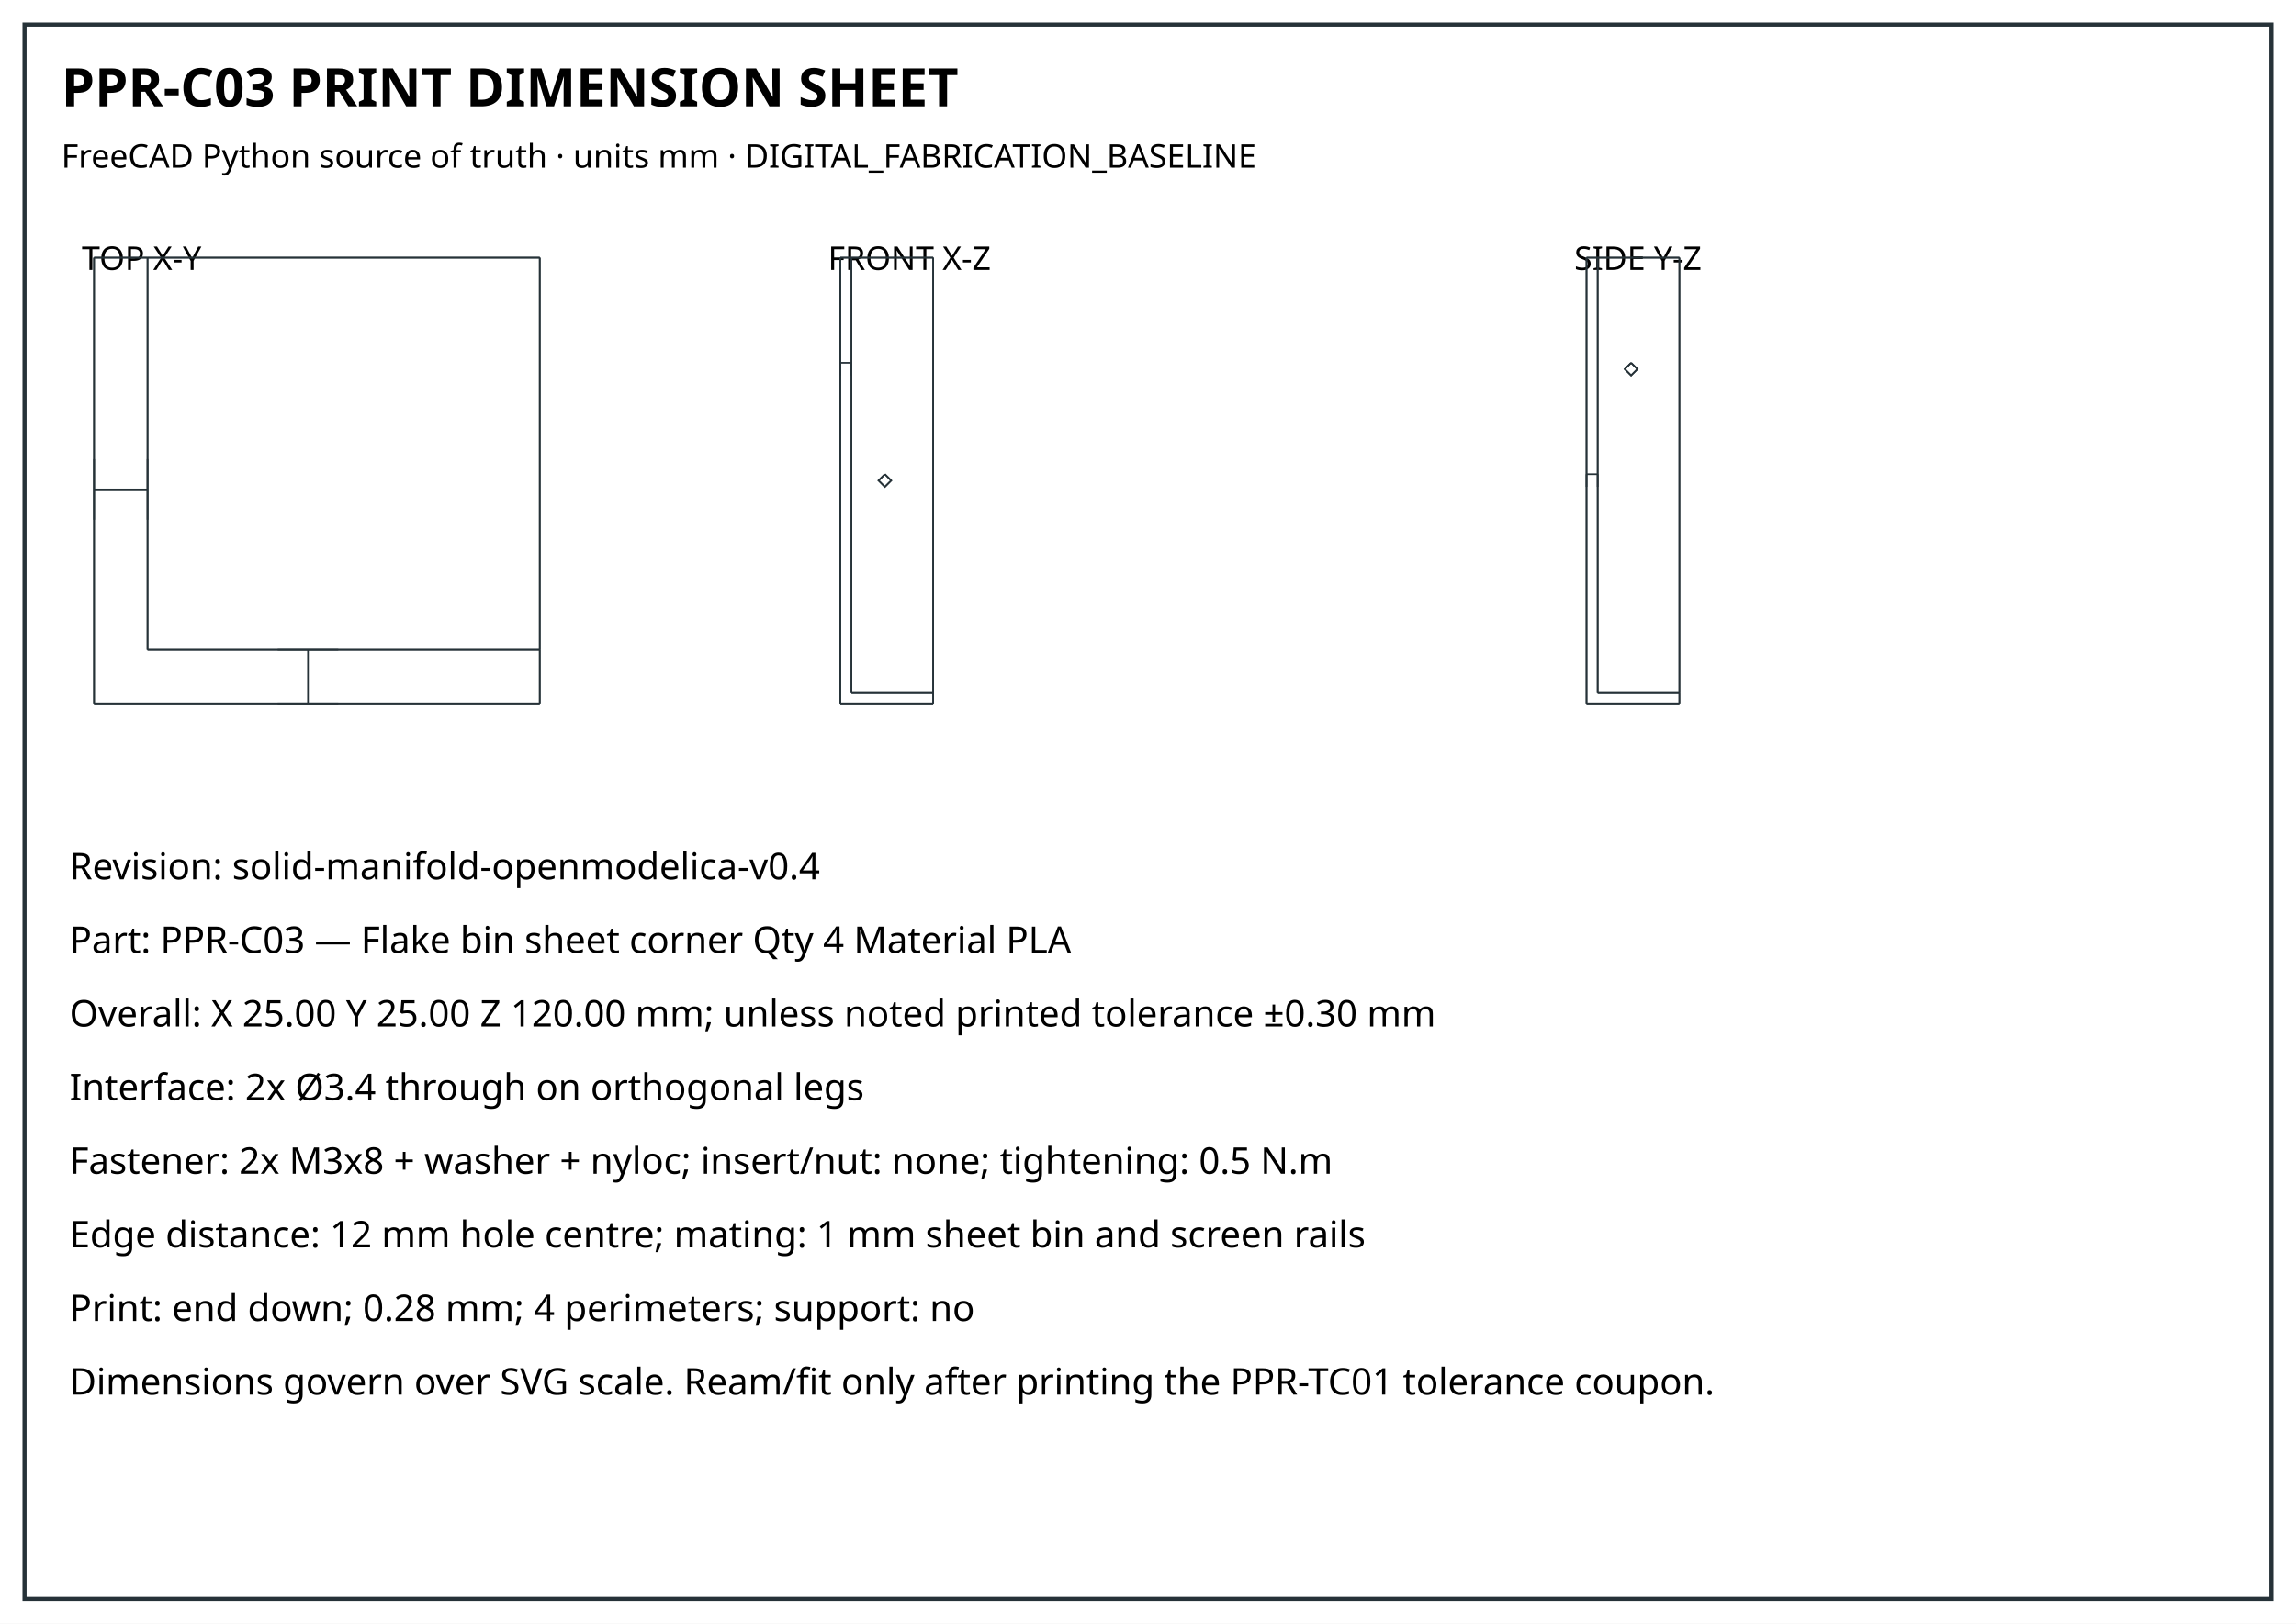
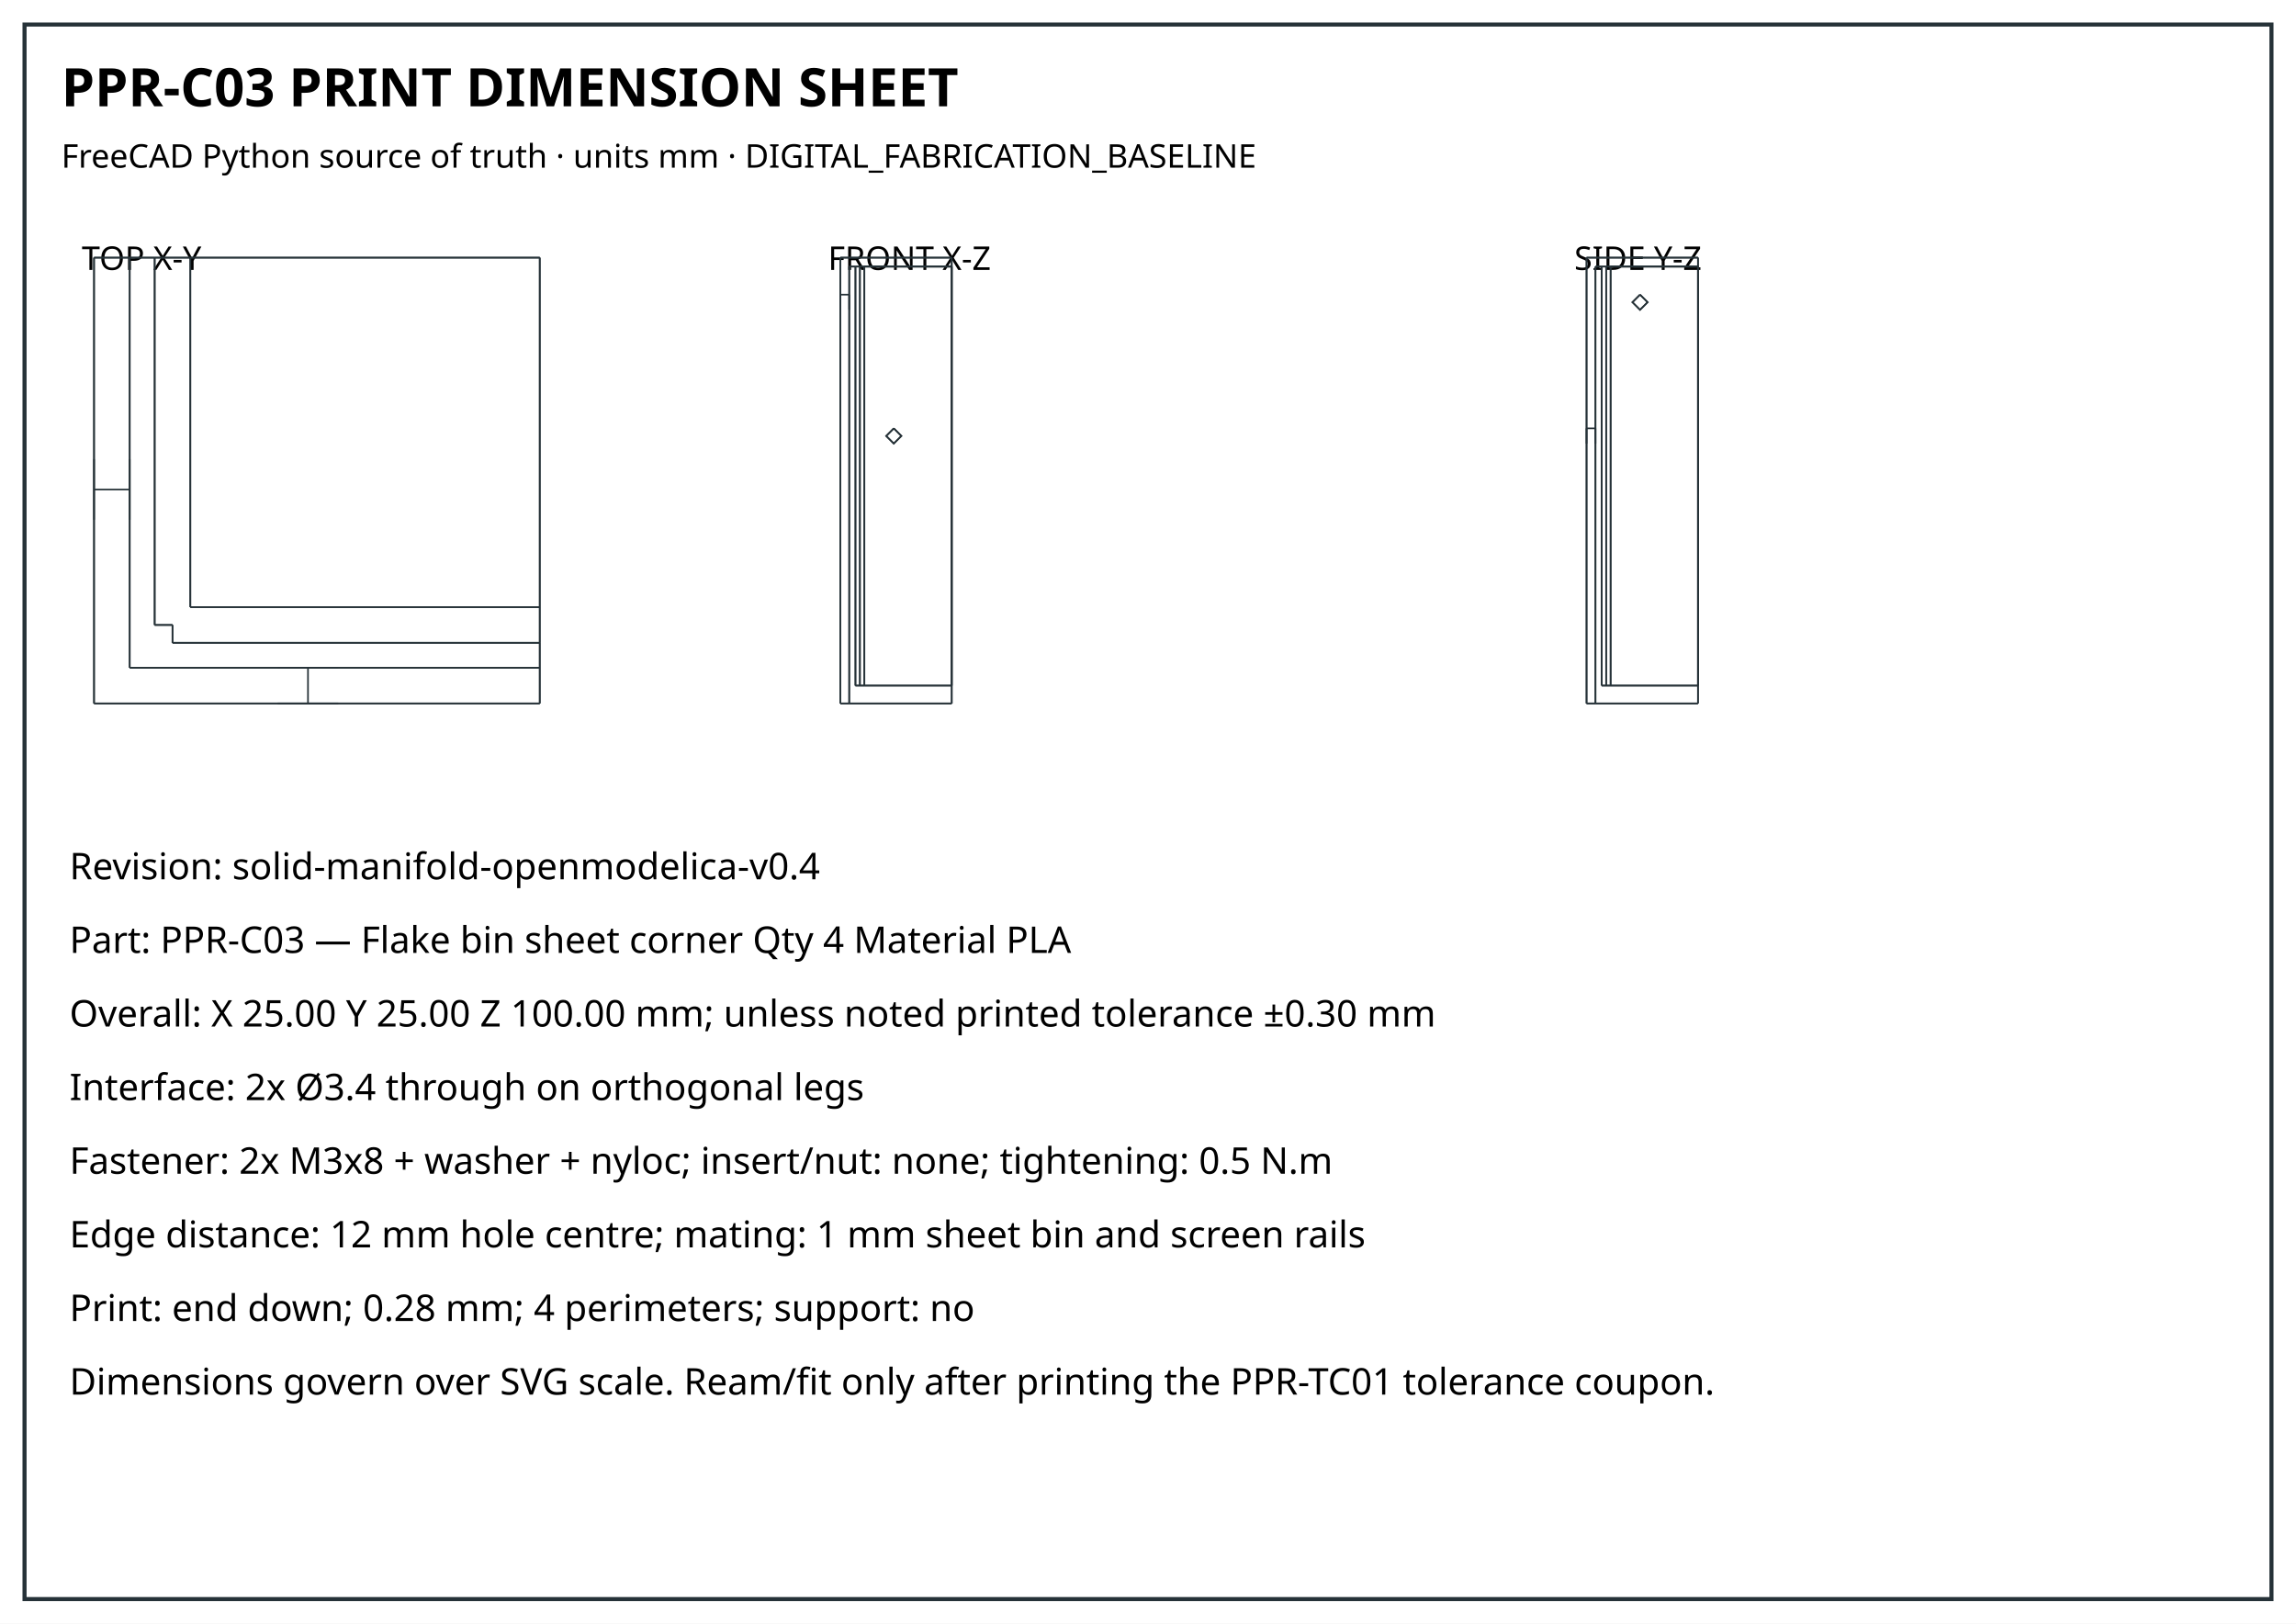
<svg xmlns="http://www.w3.org/2000/svg" width="1123" height="794" viewBox="0 0 1123 794">
  <rect width="1123" height="794" fill="white" />
  <rect x="12" y="12" width="1099" height="770" fill="none" stroke="#263238" stroke-width="2" />
  <text x="30" y="52" font-size="26" font-family="sans-serif" font-weight="bold">PPR-C03 PRINT DIMENSION SHEET</text>
  <text x="30" y="82" font-size="16" font-family="sans-serif">FreeCAD Python source of truth · units mm · DIGITAL_FABRICATION_BASELINE</text>
  <g font-family="sans-serif">
    <text x="40" y="132" font-size="16">TOP X-Y</text>
-     <polyline points="72.16,239.36 72.16,254.18 72.16,239.36 72.16,224.54 72.16,239.36" fill="none" stroke="#263238" stroke-width="0.8" />
-     <polyline points="46.00,239.36 72.16,239.36" fill="none" stroke="#263238" stroke-width="0.8" />
+     <polyline points="63.44,126.00 75.65,126.00" fill="none" stroke="#263238" stroke-width="0.8" />
+     <polyline points="75.65,126.00 75.65,305.63" fill="none" stroke="#263238" stroke-width="0.8" />
+     <polyline points="75.65,305.63 84.37,305.63" fill="none" stroke="#263238" stroke-width="0.8" />
+     <polyline points="84.37,305.63 84.37,314.35" fill="none" stroke="#263238" stroke-width="0.8" />
+     <polyline points="84.37,314.35 264.00,314.35" fill="none" stroke="#263238" stroke-width="0.8" />
+     <polyline points="264.00,326.56 264.00,314.35" fill="none" stroke="#263238" stroke-width="0.8" />
+     <polyline points="63.44,326.56 264.00,326.56" fill="none" stroke="#263238" stroke-width="0.8" />
+     <polyline points="63.44,126.00 63.44,326.56" fill="none" stroke="#263238" stroke-width="0.8" />
+     <polyline points="63.44,126.00 63.44,126.00" fill="none" stroke="#263238" stroke-width="0.8" />
+     <polyline points="46.00,126.00 63.44,126.00" fill="none" stroke="#263238" stroke-width="0.8" />
+     <polyline points="46.00,126.00 46.00,126.00" fill="none" stroke="#263238" stroke-width="0.8" />
+     <polyline points="46.00,126.00 264.00,126.00" fill="none" stroke="#263238" stroke-width="0.8" />
+     <polyline points="264.00,126.00 264.00,126.00" fill="none" stroke="#263238" stroke-width="0.8" />
+     <polyline points="93.09,126.00 264.00,126.00" fill="none" stroke="#263238" stroke-width="0.8" />
+     <polyline points="93.09,126.00 93.09,126.00" fill="none" stroke="#263238" stroke-width="0.8" />
+     <polyline points="75.65,126.00 93.09,126.00" fill="none" stroke="#263238" stroke-width="0.8" />
+     <polyline points="75.65,126.00 75.65,126.00" fill="none" stroke="#263238" stroke-width="0.8" />
+     <polyline points="75.65,305.63 75.65,305.63" fill="none" stroke="#263238" stroke-width="0.8" />
+     <polyline points="75.65,305.63 75.65,126.00" fill="none" stroke="#263238" stroke-width="0.8" />
+     <polyline points="75.65,305.63 84.37,305.63" fill="none" stroke="#263238" stroke-width="0.8" />
+     <polyline points="84.37,305.63 84.37,305.63" fill="none" stroke="#263238" stroke-width="0.8" />
+     <polyline points="84.37,314.35 84.37,305.63" fill="none" stroke="#263238" stroke-width="0.8" />
+     <polyline points="84.37,314.35 84.37,314.35" fill="none" stroke="#263238" stroke-width="0.8" />
+     <polyline points="264.00,314.35 264.00,314.35" fill="none" stroke="#263238" stroke-width="0.8" />
+     <polyline points="84.37,314.35 264.00,314.35" fill="none" stroke="#263238" stroke-width="0.8" />
+     <polyline points="264.00,344.00 264.00,126.00" fill="none" stroke="#263238" stroke-width="0.8" />
+     <polyline points="264.00,344.00 264.00,344.00" fill="none" stroke="#263238" stroke-width="0.8" />
+     <polyline points="264.00,344.00 264.00,326.56" fill="none" stroke="#263238" stroke-width="0.8" />
+     <polyline points="264.00,326.56 264.00,326.56" fill="none" stroke="#263238" stroke-width="0.8" />
+     <polyline points="264.00,314.35 264.00,296.91" fill="none" stroke="#263238" stroke-width="0.8" />
+     <polyline points="264.00,296.91 264.00,296.91" fill="none" stroke="#263238" stroke-width="0.8" />
+     <polyline points="264.00,296.91 264.00,126.00" fill="none" stroke="#263238" stroke-width="0.8" />
+     <polyline points="63.44,326.56 264.00,326.56" fill="none" stroke="#263238" stroke-width="0.8" />
+     <polyline points="63.44,326.56 63.44,326.56" fill="none" stroke="#263238" stroke-width="0.8" />
+     <polyline points="150.64,326.56 165.46,326.56 150.64,326.56 135.82,326.56 150.64,326.56" fill="none" stroke="#263238" stroke-width="0.8" />
+     <polyline points="63.44,326.56 63.44,126.00" fill="none" stroke="#263238" stroke-width="0.8" />
+     <polyline points="63.44,239.36 63.44,254.18 63.44,239.36 63.44,224.54 63.44,239.36" fill="none" stroke="#263238" stroke-width="0.8" />
+     <polyline points="46.00,344.00 264.00,344.00" fill="none" stroke="#263238" stroke-width="0.8" />
+     <polyline points="46.00,344.00 46.00,126.00" fill="none" stroke="#263238" stroke-width="0.8" />
+     <polyline points="46.00,344.00 46.00,126.00" fill="none" stroke="#263238" stroke-width="0.8" />
+     <polyline points="46.00,344.00 46.00,344.00" fill="none" stroke="#263238" stroke-width="0.8" />
    <polyline points="46.00,239.36 46.00,254.18 46.00,239.36 46.00,224.54 46.00,239.36" fill="none" stroke="#263238" stroke-width="0.8" />
-     <polyline points="72.16,317.84 72.16,126.00" fill="none" stroke="#263238" stroke-width="0.8" />
-     <polyline points="72.16,317.84 72.16,317.84" fill="none" stroke="#263238" stroke-width="0.8" />
-     <polyline points="72.16,126.00 72.16,126.00" fill="none" stroke="#263238" stroke-width="0.8" />
-     <polyline points="72.16,126.00 72.16,317.84" fill="none" stroke="#263238" stroke-width="0.8" />
-     <polyline points="72.16,317.84 264.00,317.84" fill="none" stroke="#263238" stroke-width="0.8" />
-     <polyline points="264.00,317.84 264.00,317.84" fill="none" stroke="#263238" stroke-width="0.8" />
-     <polyline points="72.16,317.84 264.00,317.84" fill="none" stroke="#263238" stroke-width="0.8" />
-     <polyline points="150.64,317.84 165.46,317.84 150.64,317.84 135.82,317.84 150.64,317.84" fill="none" stroke="#263238" stroke-width="0.8" />
-     <polyline points="150.64,344.00 150.64,317.84" fill="none" stroke="#263238" stroke-width="0.8" />
+     <polyline points="46.00,344.00 264.00,344.00" fill="none" stroke="#263238" stroke-width="0.8" />
+     <polyline points="93.09,296.91 264.00,296.91" fill="none" stroke="#263238" stroke-width="0.8" />
+     <polyline points="93.09,126.00 93.09,296.91" fill="none" stroke="#263238" stroke-width="0.8" />
+     <polyline points="93.09,296.91 93.09,126.00" fill="none" stroke="#263238" stroke-width="0.8" />
+     <polyline points="93.09,296.91 93.09,296.91" fill="none" stroke="#263238" stroke-width="0.8" />
+     <polyline points="93.09,296.91 264.00,296.91" fill="none" stroke="#263238" stroke-width="0.8" />
    <polyline points="150.64,344.00 165.46,344.00 150.64,344.00 135.82,344.00 150.64,344.00" fill="none" stroke="#263238" stroke-width="0.8" />
-     <polyline points="72.16,126.00 264.00,126.00" fill="none" stroke="#263238" stroke-width="0.8" />
-     <polyline points="264.00,317.84 264.00,126.00" fill="none" stroke="#263238" stroke-width="0.8" />
-     <polyline points="46.00,344.00 46.00,344.00" fill="none" stroke="#263238" stroke-width="0.8" />
-     <polyline points="46.00,344.00 46.00,126.00" fill="none" stroke="#263238" stroke-width="0.8" />
-     <polyline points="46.00,126.00 46.00,126.00" fill="none" stroke="#263238" stroke-width="0.8" />
-     <polyline points="46.00,344.00 46.00,126.00" fill="none" stroke="#263238" stroke-width="0.8" />
-     <polyline points="46.00,344.00 264.00,344.00" fill="none" stroke="#263238" stroke-width="0.8" />
-     <polyline points="264.00,344.00 264.00,344.00" fill="none" stroke="#263238" stroke-width="0.8" />
-     <polyline points="46.00,344.00 264.00,344.00" fill="none" stroke="#263238" stroke-width="0.8" />
-     <polyline points="46.00,126.00 264.00,126.00" fill="none" stroke="#263238" stroke-width="0.8" />
-     <polyline points="264.00,344.00 264.00,126.00" fill="none" stroke="#263238" stroke-width="0.8" />
-     <polyline points="264.00,344.00 264.00,317.84" fill="none" stroke="#263238" stroke-width="0.8" />
-     <polyline points="46.00,126.00 72.16,126.00" fill="none" stroke="#263238" stroke-width="0.8" />
-     <polyline points="264.00,126.00 264.00,126.00" fill="none" stroke="#263238" stroke-width="0.8" />
+     <polyline points="150.64,344.00 150.64,326.56" fill="none" stroke="#263238" stroke-width="0.8" />
+     <polyline points="46.00,239.36 63.44,239.36" fill="none" stroke="#263238" stroke-width="0.8" />
    <text x="405" y="132" font-size="16">FRONT X-Z</text>
-     <polyline points="416.45,177.41 416.45,180.50 416.45,183.59 416.45,180.50 416.45,177.41" fill="none" stroke="#263238" stroke-width="0.8" />
-     <polyline points="411.00,177.41 416.45,177.41" fill="none" stroke="#263238" stroke-width="0.8" />
-     <polyline points="411.00,177.41 411.00,180.50 411.00,183.59 411.00,180.50 411.00,177.41" fill="none" stroke="#263238" stroke-width="0.8" />
-     <polyline points="416.45,126.00 416.45,126.00" fill="none" stroke="#263238" stroke-width="0.8" />
-     <polyline points="416.45,126.00 416.45,338.55" fill="none" stroke="#263238" stroke-width="0.8" />
-     <polyline points="416.45,338.55 416.45,126.00" fill="none" stroke="#263238" stroke-width="0.8" />
-     <polyline points="416.45,338.55 416.45,338.55" fill="none" stroke="#263238" stroke-width="0.8" />
-     <polyline points="416.45,338.55 456.42,338.55" fill="none" stroke="#263238" stroke-width="0.8" />
-     <polyline points="456.42,338.55 456.42,126.00" fill="none" stroke="#263238" stroke-width="0.8" />
-     <polyline points="416.45,126.00 456.42,126.00" fill="none" stroke="#263238" stroke-width="0.8" />
-     <polyline points="432.80,231.91 435.89,235.00 432.80,238.09 429.71,235.00 432.80,231.91" fill="none" stroke="#263238" stroke-width="0.8" />
-     <polyline points="432.80,231.91 432.80,231.91" fill="none" stroke="#263238" stroke-width="0.8" />
-     <polyline points="432.80,231.91 435.89,235.00 432.80,238.09 429.71,235.00 432.80,231.91" fill="none" stroke="#263238" stroke-width="0.8" />
-     <polyline points="416.45,338.55 456.42,338.55" fill="none" stroke="#263238" stroke-width="0.8" />
-     <polyline points="456.42,338.55 456.42,338.55" fill="none" stroke="#263238" stroke-width="0.8" />
+     <polyline points="415.36,130.36 418.41,130.36" fill="none" stroke="#263238" stroke-width="0.8" />
+     <polyline points="418.41,130.36 418.41,130.36" fill="none" stroke="#263238" stroke-width="0.8" />
+     <polyline points="418.41,130.36 420.59,130.36" fill="none" stroke="#263238" stroke-width="0.8" />
+     <polyline points="420.59,130.36 420.59,130.36" fill="none" stroke="#263238" stroke-width="0.8" />
+     <polyline points="420.59,130.36 465.50,130.36" fill="none" stroke="#263238" stroke-width="0.8" />
+     <polyline points="465.50,130.36 465.50,130.36" fill="none" stroke="#263238" stroke-width="0.8" />
+     <polyline points="415.36,130.36 465.50,130.36" fill="none" stroke="#263238" stroke-width="0.8" />
+     <polyline points="415.36,130.36 415.36,130.36" fill="none" stroke="#263238" stroke-width="0.8" />
+     <polyline points="415.36,344.00 415.36,130.36" fill="none" stroke="#263238" stroke-width="0.8" />
+     <polyline points="411.00,344.00 415.36,344.00" fill="none" stroke="#263238" stroke-width="0.8" />
    <polyline points="411.00,344.00 411.00,126.00" fill="none" stroke="#263238" stroke-width="0.8" />
+     <polyline points="411.00,126.00 465.50,126.00" fill="none" stroke="#263238" stroke-width="0.8" />
+     <polyline points="465.50,130.36 465.50,126.00" fill="none" stroke="#263238" stroke-width="0.8" />
+     <polyline points="422.77,130.36 465.50,130.36" fill="none" stroke="#263238" stroke-width="0.8" />
+     <polyline points="422.77,335.28 422.77,130.36" fill="none" stroke="#263238" stroke-width="0.8" />
+     <polyline points="418.41,335.28 422.77,335.28" fill="none" stroke="#263238" stroke-width="0.8" />
+     <polyline points="418.41,335.28 418.41,130.36" fill="none" stroke="#263238" stroke-width="0.8" />
+     <polyline points="418.41,335.28 418.41,130.36" fill="none" stroke="#263238" stroke-width="0.8" />
+     <polyline points="418.41,335.28 418.41,335.28" fill="none" stroke="#263238" stroke-width="0.8" />
+     <polyline points="418.41,335.28 420.59,335.28" fill="none" stroke="#263238" stroke-width="0.8" />
+     <polyline points="420.59,335.28 420.59,130.36" fill="none" stroke="#263238" stroke-width="0.8" />
+     <polyline points="420.59,335.28 420.59,335.28" fill="none" stroke="#263238" stroke-width="0.8" />
+     <polyline points="420.59,335.28 420.59,130.36" fill="none" stroke="#263238" stroke-width="0.8" />
+     <polyline points="465.50,335.28 465.50,130.36" fill="none" stroke="#263238" stroke-width="0.8" />
+     <polyline points="420.59,335.28 465.50,335.28" fill="none" stroke="#263238" stroke-width="0.8" />
+     <polyline points="465.50,126.00 465.50,126.00" fill="none" stroke="#263238" stroke-width="0.8" />
+     <polyline points="465.50,344.00 465.50,126.00" fill="none" stroke="#263238" stroke-width="0.8" />
+     <polyline points="465.50,344.00 465.50,344.00" fill="none" stroke="#263238" stroke-width="0.8" />
+     <polyline points="465.50,344.00 465.50,130.36" fill="none" stroke="#263238" stroke-width="0.8" />
+     <polyline points="465.50,335.28 465.50,335.28" fill="none" stroke="#263238" stroke-width="0.8" />
+     <polyline points="465.50,335.28 465.50,130.36" fill="none" stroke="#263238" stroke-width="0.8" />
+     <polyline points="465.50,130.36 465.50,130.36" fill="none" stroke="#263238" stroke-width="0.8" />
+     <polyline points="415.36,344.00 465.50,344.00" fill="none" stroke="#263238" stroke-width="0.8" />
+     <polyline points="415.36,130.36 415.36,344.00" fill="none" stroke="#263238" stroke-width="0.8" />
+     <polyline points="437.16,209.49 440.87,213.20 437.16,216.91 433.45,213.20 437.16,209.49" fill="none" stroke="#263238" stroke-width="0.8" />
+     <polyline points="415.36,344.00 415.36,344.00" fill="none" stroke="#263238" stroke-width="0.8" />
+     <polyline points="415.36,144.09 415.36,147.80 415.36,151.51 415.36,147.80 415.36,144.09" fill="none" stroke="#263238" stroke-width="0.8" />
+     <polyline points="411.00,344.00 465.50,344.00" fill="none" stroke="#263238" stroke-width="0.8" />
+     <polyline points="411.00,344.00 411.00,344.00" fill="none" stroke="#263238" stroke-width="0.8" />
    <polyline points="411.00,126.00 411.00,126.00" fill="none" stroke="#263238" stroke-width="0.8" />
    <polyline points="411.00,344.00 411.00,126.00" fill="none" stroke="#263238" stroke-width="0.8" />
-     <polyline points="411.00,344.00 411.00,344.00" fill="none" stroke="#263238" stroke-width="0.8" />
-     <polyline points="411.00,344.00 456.42,344.00" fill="none" stroke="#263238" stroke-width="0.8" />
-     <polyline points="456.42,344.00 456.42,126.00" fill="none" stroke="#263238" stroke-width="0.8" />
-     <polyline points="411.00,126.00 456.42,126.00" fill="none" stroke="#263238" stroke-width="0.8" />
-     <polyline points="411.00,344.00 456.42,344.00" fill="none" stroke="#263238" stroke-width="0.8" />
-     <polyline points="456.42,344.00 456.42,344.00" fill="none" stroke="#263238" stroke-width="0.8" />
-     <polyline points="456.42,126.00 456.42,126.00" fill="none" stroke="#263238" stroke-width="0.8" />
-     <polyline points="411.00,126.00 416.45,126.00" fill="none" stroke="#263238" stroke-width="0.8" />
-     <polyline points="456.42,344.00 456.42,338.55" fill="none" stroke="#263238" stroke-width="0.8" />
+     <polyline points="411.00,144.09 411.00,147.80 411.00,151.51 411.00,147.80 411.00,144.09" fill="none" stroke="#263238" stroke-width="0.8" />
+     <polyline points="411.00,126.00 465.50,126.00" fill="none" stroke="#263238" stroke-width="0.8" />
+     <polyline points="422.77,130.36 465.50,130.36" fill="none" stroke="#263238" stroke-width="0.8" />
+     <polyline points="422.77,130.36 422.77,130.36" fill="none" stroke="#263238" stroke-width="0.8" />
+     <polyline points="422.77,335.28 422.77,335.28" fill="none" stroke="#263238" stroke-width="0.8" />
+     <polyline points="422.77,130.36 422.77,335.28" fill="none" stroke="#263238" stroke-width="0.8" />
+     <polyline points="422.77,335.28 465.50,335.28" fill="none" stroke="#263238" stroke-width="0.8" />
+     <polyline points="437.16,209.49 440.87,213.20 437.16,216.91 433.45,213.20 437.16,209.49" fill="none" stroke="#263238" stroke-width="0.8" />
+     <polyline points="437.16,209.49 437.16,209.49" fill="none" stroke="#263238" stroke-width="0.8" />
+     <polyline points="411.00,144.09 415.36,144.09" fill="none" stroke="#263238" stroke-width="0.8" />
    <text x="770" y="132" font-size="16">SIDE Y-Z</text>
-     <polyline points="797.80,177.41 794.71,180.50 797.80,183.59 800.89,180.50 797.80,177.41" fill="none" stroke="#263238" stroke-width="0.8" />
-     <polyline points="797.80,177.41 797.80,177.41" fill="none" stroke="#263238" stroke-width="0.8" />
-     <polyline points="797.80,177.41 794.71,180.50 797.80,183.59 800.89,180.50 797.80,177.41" fill="none" stroke="#263238" stroke-width="0.8" />
-     <polyline points="781.45,126.00 821.42,126.00" fill="none" stroke="#263238" stroke-width="0.8" />
-     <polyline points="781.45,126.00 781.45,338.55" fill="none" stroke="#263238" stroke-width="0.8" />
-     <polyline points="821.42,338.55 821.42,126.00" fill="none" stroke="#263238" stroke-width="0.8" />
-     <polyline points="821.42,338.55 781.45,338.55" fill="none" stroke="#263238" stroke-width="0.8" />
-     <polyline points="781.45,338.55 781.45,338.55" fill="none" stroke="#263238" stroke-width="0.8" />
-     <polyline points="781.45,338.55 781.45,126.00" fill="none" stroke="#263238" stroke-width="0.8" />
-     <polyline points="781.45,126.00 781.45,126.00" fill="none" stroke="#263238" stroke-width="0.8" />
-     <polyline points="781.45,231.91 781.45,235.00 781.45,238.09 781.45,235.00 781.45,231.91" fill="none" stroke="#263238" stroke-width="0.8" />
-     <polyline points="776.00,231.91 781.45,231.91" fill="none" stroke="#263238" stroke-width="0.8" />
-     <polyline points="776.00,231.91 776.00,235.00 776.00,238.09 776.00,235.00 776.00,231.91" fill="none" stroke="#263238" stroke-width="0.8" />
-     <polyline points="821.42,338.55 821.42,338.55" fill="none" stroke="#263238" stroke-width="0.8" />
-     <polyline points="781.45,338.55 821.42,338.55" fill="none" stroke="#263238" stroke-width="0.8" />
+     <polyline points="830.50,130.36 830.50,130.36" fill="none" stroke="#263238" stroke-width="0.8" />
+     <polyline points="830.50,130.36 785.59,130.36" fill="none" stroke="#263238" stroke-width="0.8" />
+     <polyline points="785.59,130.36 785.59,130.36" fill="none" stroke="#263238" stroke-width="0.8" />
+     <polyline points="785.59,130.36 783.41,130.36" fill="none" stroke="#263238" stroke-width="0.8" />
+     <polyline points="783.41,130.36 783.41,130.36" fill="none" stroke="#263238" stroke-width="0.8" />
+     <polyline points="780.36,130.36 783.41,130.36" fill="none" stroke="#263238" stroke-width="0.8" />
+     <polyline points="780.36,130.36 780.36,130.36" fill="none" stroke="#263238" stroke-width="0.8" />
+     <polyline points="830.50,130.36 780.36,130.36" fill="none" stroke="#263238" stroke-width="0.8" />
+     <polyline points="830.50,344.00 830.50,130.36" fill="none" stroke="#263238" stroke-width="0.8" />
+     <polyline points="830.50,344.00 830.50,344.00" fill="none" stroke="#263238" stroke-width="0.8" />
+     <polyline points="830.50,344.00 830.50,126.00" fill="none" stroke="#263238" stroke-width="0.8" />
+     <polyline points="830.50,126.00 830.50,126.00" fill="none" stroke="#263238" stroke-width="0.8" />
+     <polyline points="830.50,130.36 830.50,126.00" fill="none" stroke="#263238" stroke-width="0.8" />
+     <polyline points="830.50,130.36 830.50,130.36" fill="none" stroke="#263238" stroke-width="0.8" />
+     <polyline points="830.50,335.28 830.50,130.36" fill="none" stroke="#263238" stroke-width="0.8" />
+     <polyline points="830.50,335.28 830.50,335.28" fill="none" stroke="#263238" stroke-width="0.8" />
+     <polyline points="830.50,335.28 830.50,130.36" fill="none" stroke="#263238" stroke-width="0.8" />
+     <polyline points="785.59,335.28 785.59,130.36" fill="none" stroke="#263238" stroke-width="0.8" />
+     <polyline points="785.59,335.28 830.50,335.28" fill="none" stroke="#263238" stroke-width="0.8" />
+     <polyline points="785.59,335.28 785.59,335.28" fill="none" stroke="#263238" stroke-width="0.8" />
+     <polyline points="785.59,335.28 785.59,130.36" fill="none" stroke="#263238" stroke-width="0.8" />
+     <polyline points="783.41,335.28 785.59,335.28" fill="none" stroke="#263238" stroke-width="0.8" />
+     <polyline points="783.41,335.28 783.41,130.36" fill="none" stroke="#263238" stroke-width="0.8" />
+     <polyline points="783.41,335.28 783.41,130.36" fill="none" stroke="#263238" stroke-width="0.8" />
+     <polyline points="783.41,335.28 783.41,335.28" fill="none" stroke="#263238" stroke-width="0.8" />
+     <polyline points="776.00,126.00 830.50,126.00" fill="none" stroke="#263238" stroke-width="0.8" />
    <polyline points="776.00,344.00 776.00,126.00" fill="none" stroke="#263238" stroke-width="0.8" />
-     <polyline points="776.00,126.00 821.42,126.00" fill="none" stroke="#263238" stroke-width="0.8" />
-     <polyline points="821.42,344.00 821.42,126.00" fill="none" stroke="#263238" stroke-width="0.8" />
-     <polyline points="776.00,344.00 821.42,344.00" fill="none" stroke="#263238" stroke-width="0.8" />
+     <polyline points="776.00,344.00 780.36,344.00" fill="none" stroke="#263238" stroke-width="0.8" />
+     <polyline points="780.36,344.00 780.36,130.36" fill="none" stroke="#263238" stroke-width="0.8" />
+     <polyline points="783.41,335.28 787.77,335.28" fill="none" stroke="#263238" stroke-width="0.8" />
+     <polyline points="787.77,335.28 787.77,130.36" fill="none" stroke="#263238" stroke-width="0.8" />
+     <polyline points="787.77,130.36 830.50,130.36" fill="none" stroke="#263238" stroke-width="0.8" />
+     <polyline points="780.36,344.00 780.36,344.00" fill="none" stroke="#263238" stroke-width="0.8" />
+     <polyline points="780.36,130.36 780.36,344.00" fill="none" stroke="#263238" stroke-width="0.8" />
+     <polyline points="780.36,209.49 780.36,213.20 780.36,216.91 780.36,213.20 780.36,209.49" fill="none" stroke="#263238" stroke-width="0.8" />
+     <polyline points="780.36,344.00 830.50,344.00" fill="none" stroke="#263238" stroke-width="0.8" />
+     <polyline points="802.16,144.09 798.45,147.80 802.16,151.51 805.87,147.80 802.16,144.09" fill="none" stroke="#263238" stroke-width="0.8" />
    <polyline points="776.00,344.00 776.00,344.00" fill="none" stroke="#263238" stroke-width="0.8" />
+     <polyline points="776.00,344.00 830.50,344.00" fill="none" stroke="#263238" stroke-width="0.8" />
+     <polyline points="776.00,126.00 830.50,126.00" fill="none" stroke="#263238" stroke-width="0.8" />
    <polyline points="776.00,344.00 776.00,126.00" fill="none" stroke="#263238" stroke-width="0.8" />
+     <polyline points="802.16,144.09 798.45,147.80 802.16,151.51 805.87,147.80 802.16,144.09" fill="none" stroke="#263238" stroke-width="0.8" />
    <polyline points="776.00,126.00 776.00,126.00" fill="none" stroke="#263238" stroke-width="0.8" />
-     <polyline points="821.42,344.00 821.42,344.00" fill="none" stroke="#263238" stroke-width="0.8" />
-     <polyline points="776.00,344.00 821.42,344.00" fill="none" stroke="#263238" stroke-width="0.8" />
-     <polyline points="776.00,126.00 781.45,126.00" fill="none" stroke="#263238" stroke-width="0.8" />
-     <polyline points="821.42,126.00 821.42,126.00" fill="none" stroke="#263238" stroke-width="0.8" />
-     <polyline points="821.42,344.00 821.42,338.55" fill="none" stroke="#263238" stroke-width="0.8" />
+     <polyline points="787.77,130.36 787.77,130.36" fill="none" stroke="#263238" stroke-width="0.8" />
+     <polyline points="830.50,130.36 787.77,130.36" fill="none" stroke="#263238" stroke-width="0.8" />
+     <polyline points="787.77,335.28 830.50,335.28" fill="none" stroke="#263238" stroke-width="0.8" />
+     <polyline points="787.77,130.36 787.77,335.28" fill="none" stroke="#263238" stroke-width="0.8" />
+     <polyline points="787.77,335.28 787.77,335.28" fill="none" stroke="#263238" stroke-width="0.8" />
+     <polyline points="776.00,209.49 776.00,213.20 776.00,216.91 776.00,213.20 776.00,209.49" fill="none" stroke="#263238" stroke-width="0.8" />
+     <polyline points="776.00,209.49 780.36,209.49" fill="none" stroke="#263238" stroke-width="0.8" />
+     <polyline points="802.16,144.09 802.16,144.09" fill="none" stroke="#263238" stroke-width="0.8" />
    <text x="34" y="430" font-size="18">Revision: solid-manifold-openmodelica-v0.4</text>
    <text x="34" y="466" font-size="18">Part: PPR-C03 — Flake bin sheet corner  Qty 4  Material PLA</text>
-     <text x="34" y="502" font-size="18">Overall: X 25.00  Y 25.00  Z 120.00 mm; unless noted printed tolerance ±0.30 mm</text>
+     <text x="34" y="502" font-size="18">Overall: X 25.00  Y 25.00  Z 100.00 mm; unless noted printed tolerance ±0.30 mm</text>
    <text x="34" y="538" font-size="18">Interface: 2x Ø3.4 through on orthogonal legs</text>
    <text x="34" y="574" font-size="18">Fastener: 2x M3x8 + washer + nyloc; insert/nut: none; tightening: 0.5 N.m</text>
    <text x="34" y="610" font-size="18">Edge distance: 12 mm hole centre; mating: 1 mm sheet bin and screen rails</text>
    <text x="34" y="646" font-size="18">Print: end down; 0.28 mm; 4 perimeters; support: no</text>
    <text x="34" y="682" font-size="18">Dimensions govern over SVG scale. Ream/fit only after printing the PPR-TC01 tolerance coupon.</text>
  </g>
</svg>
